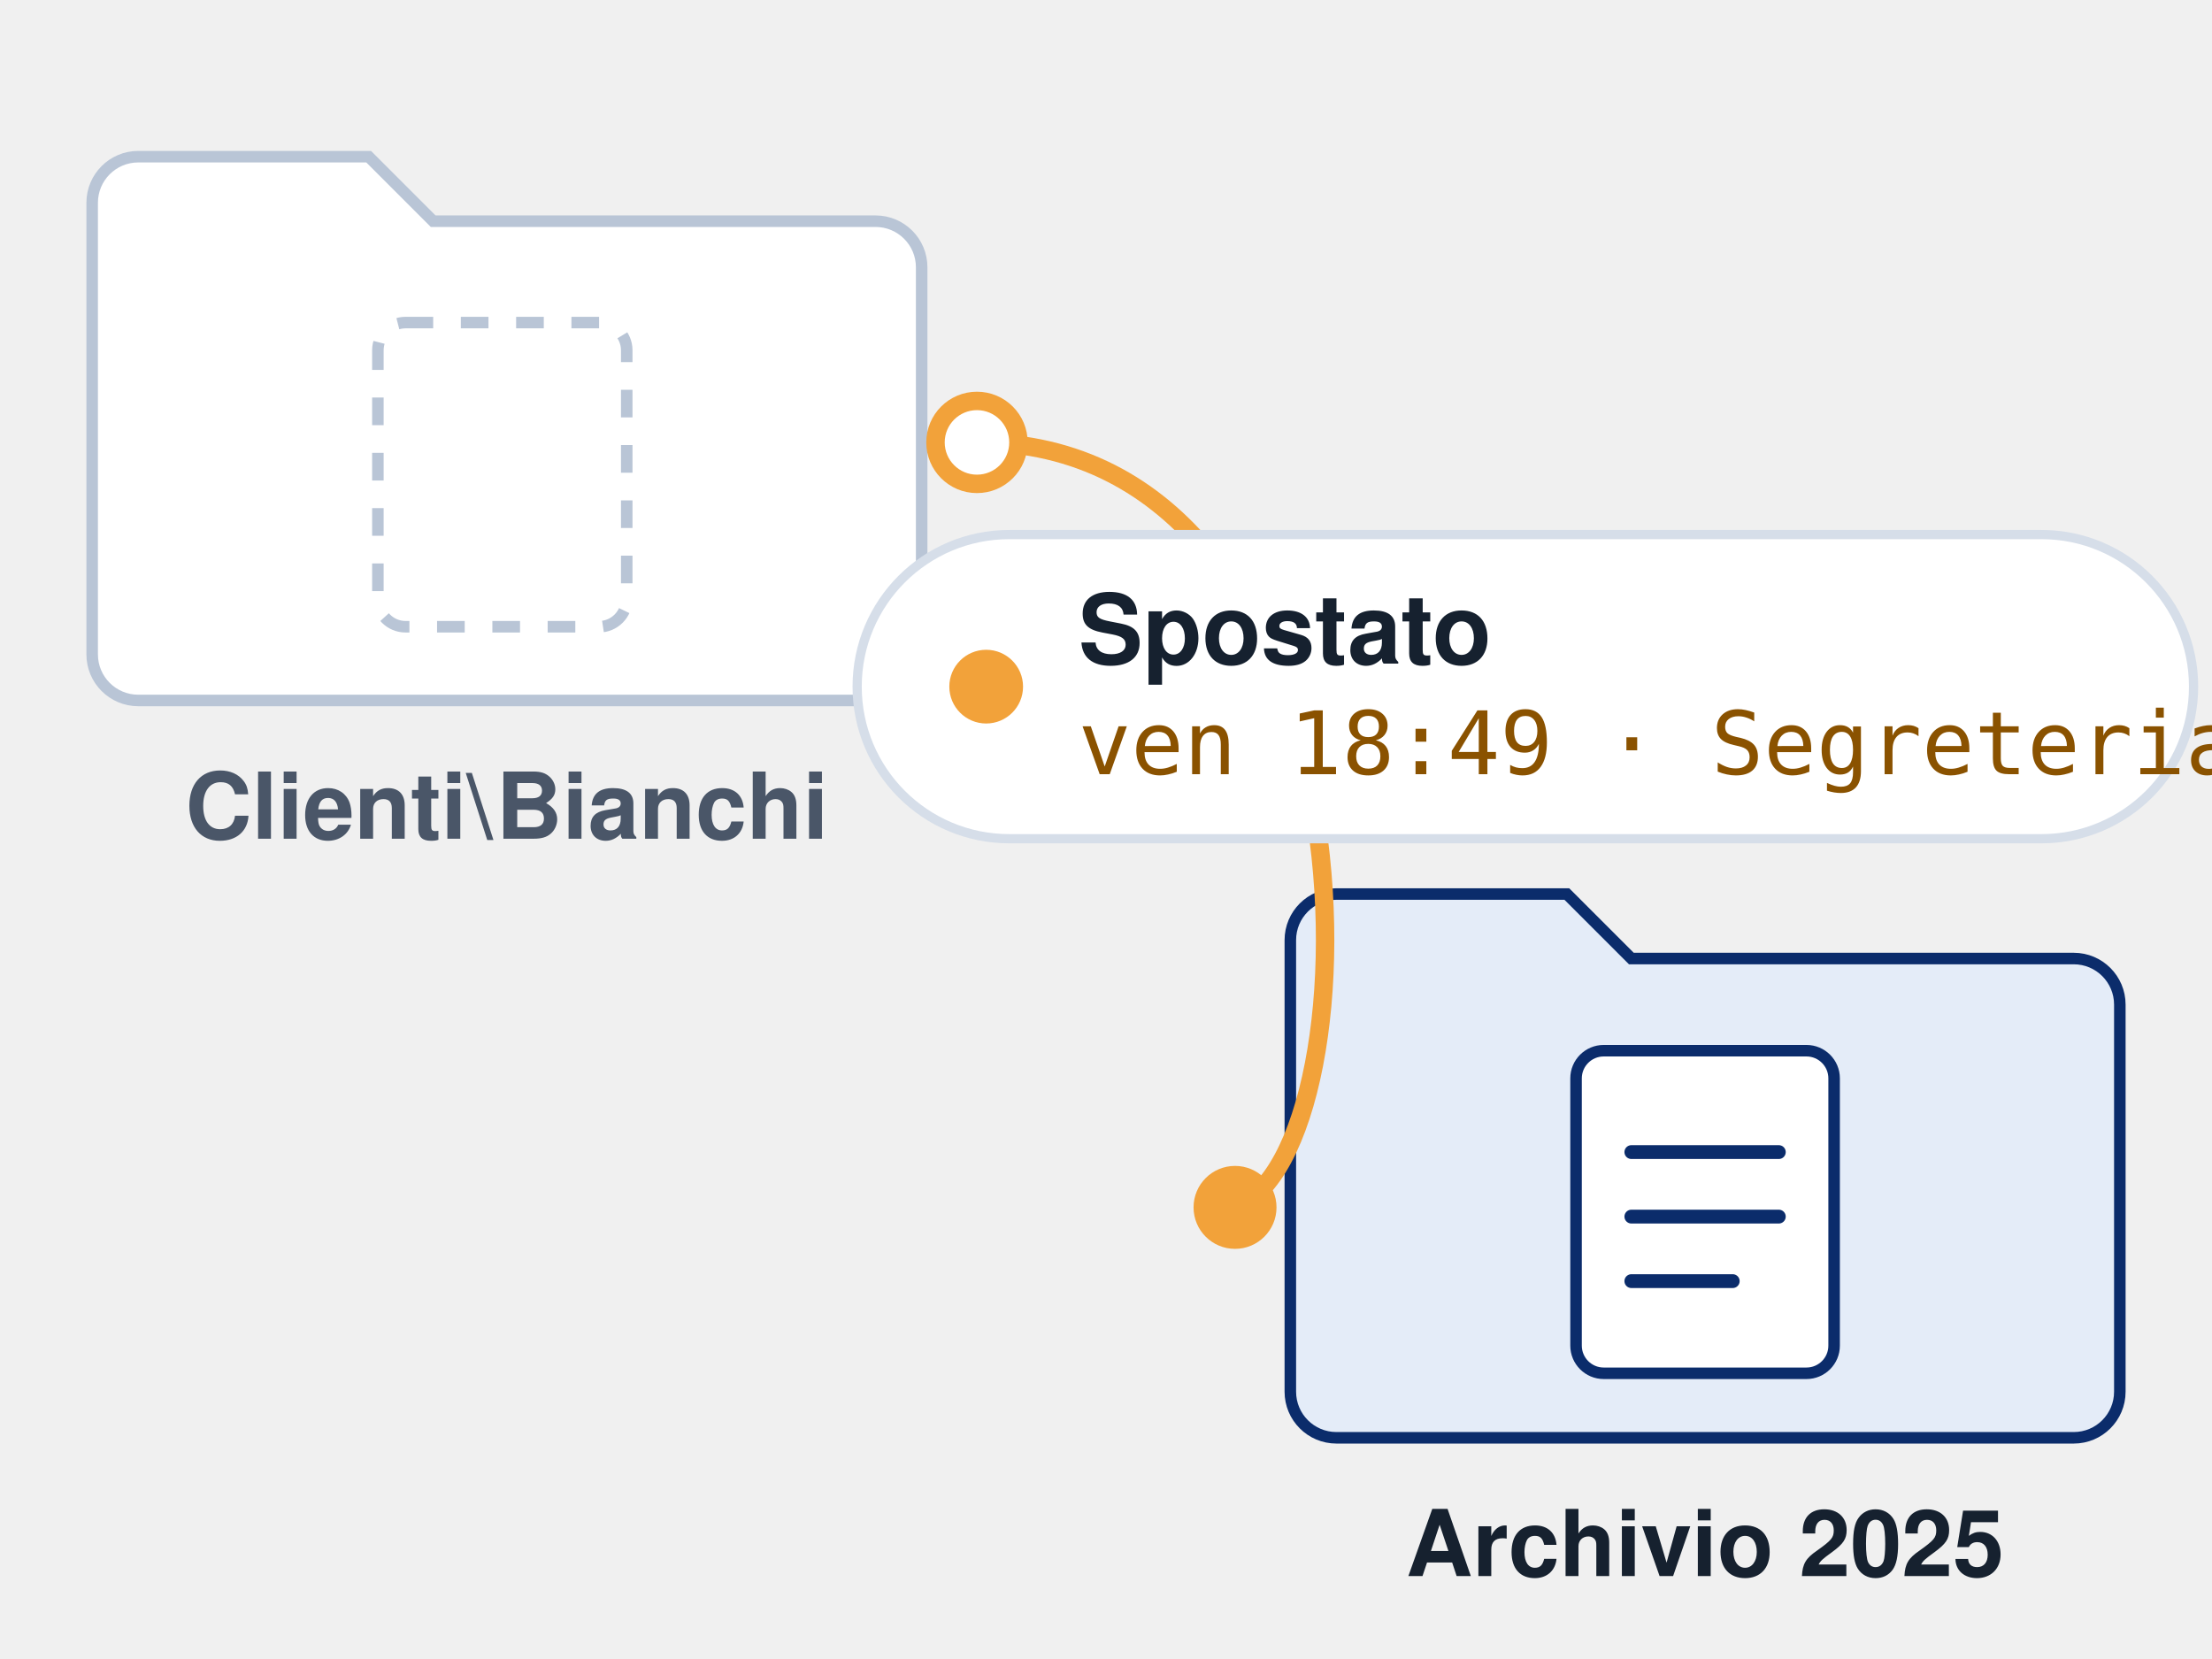
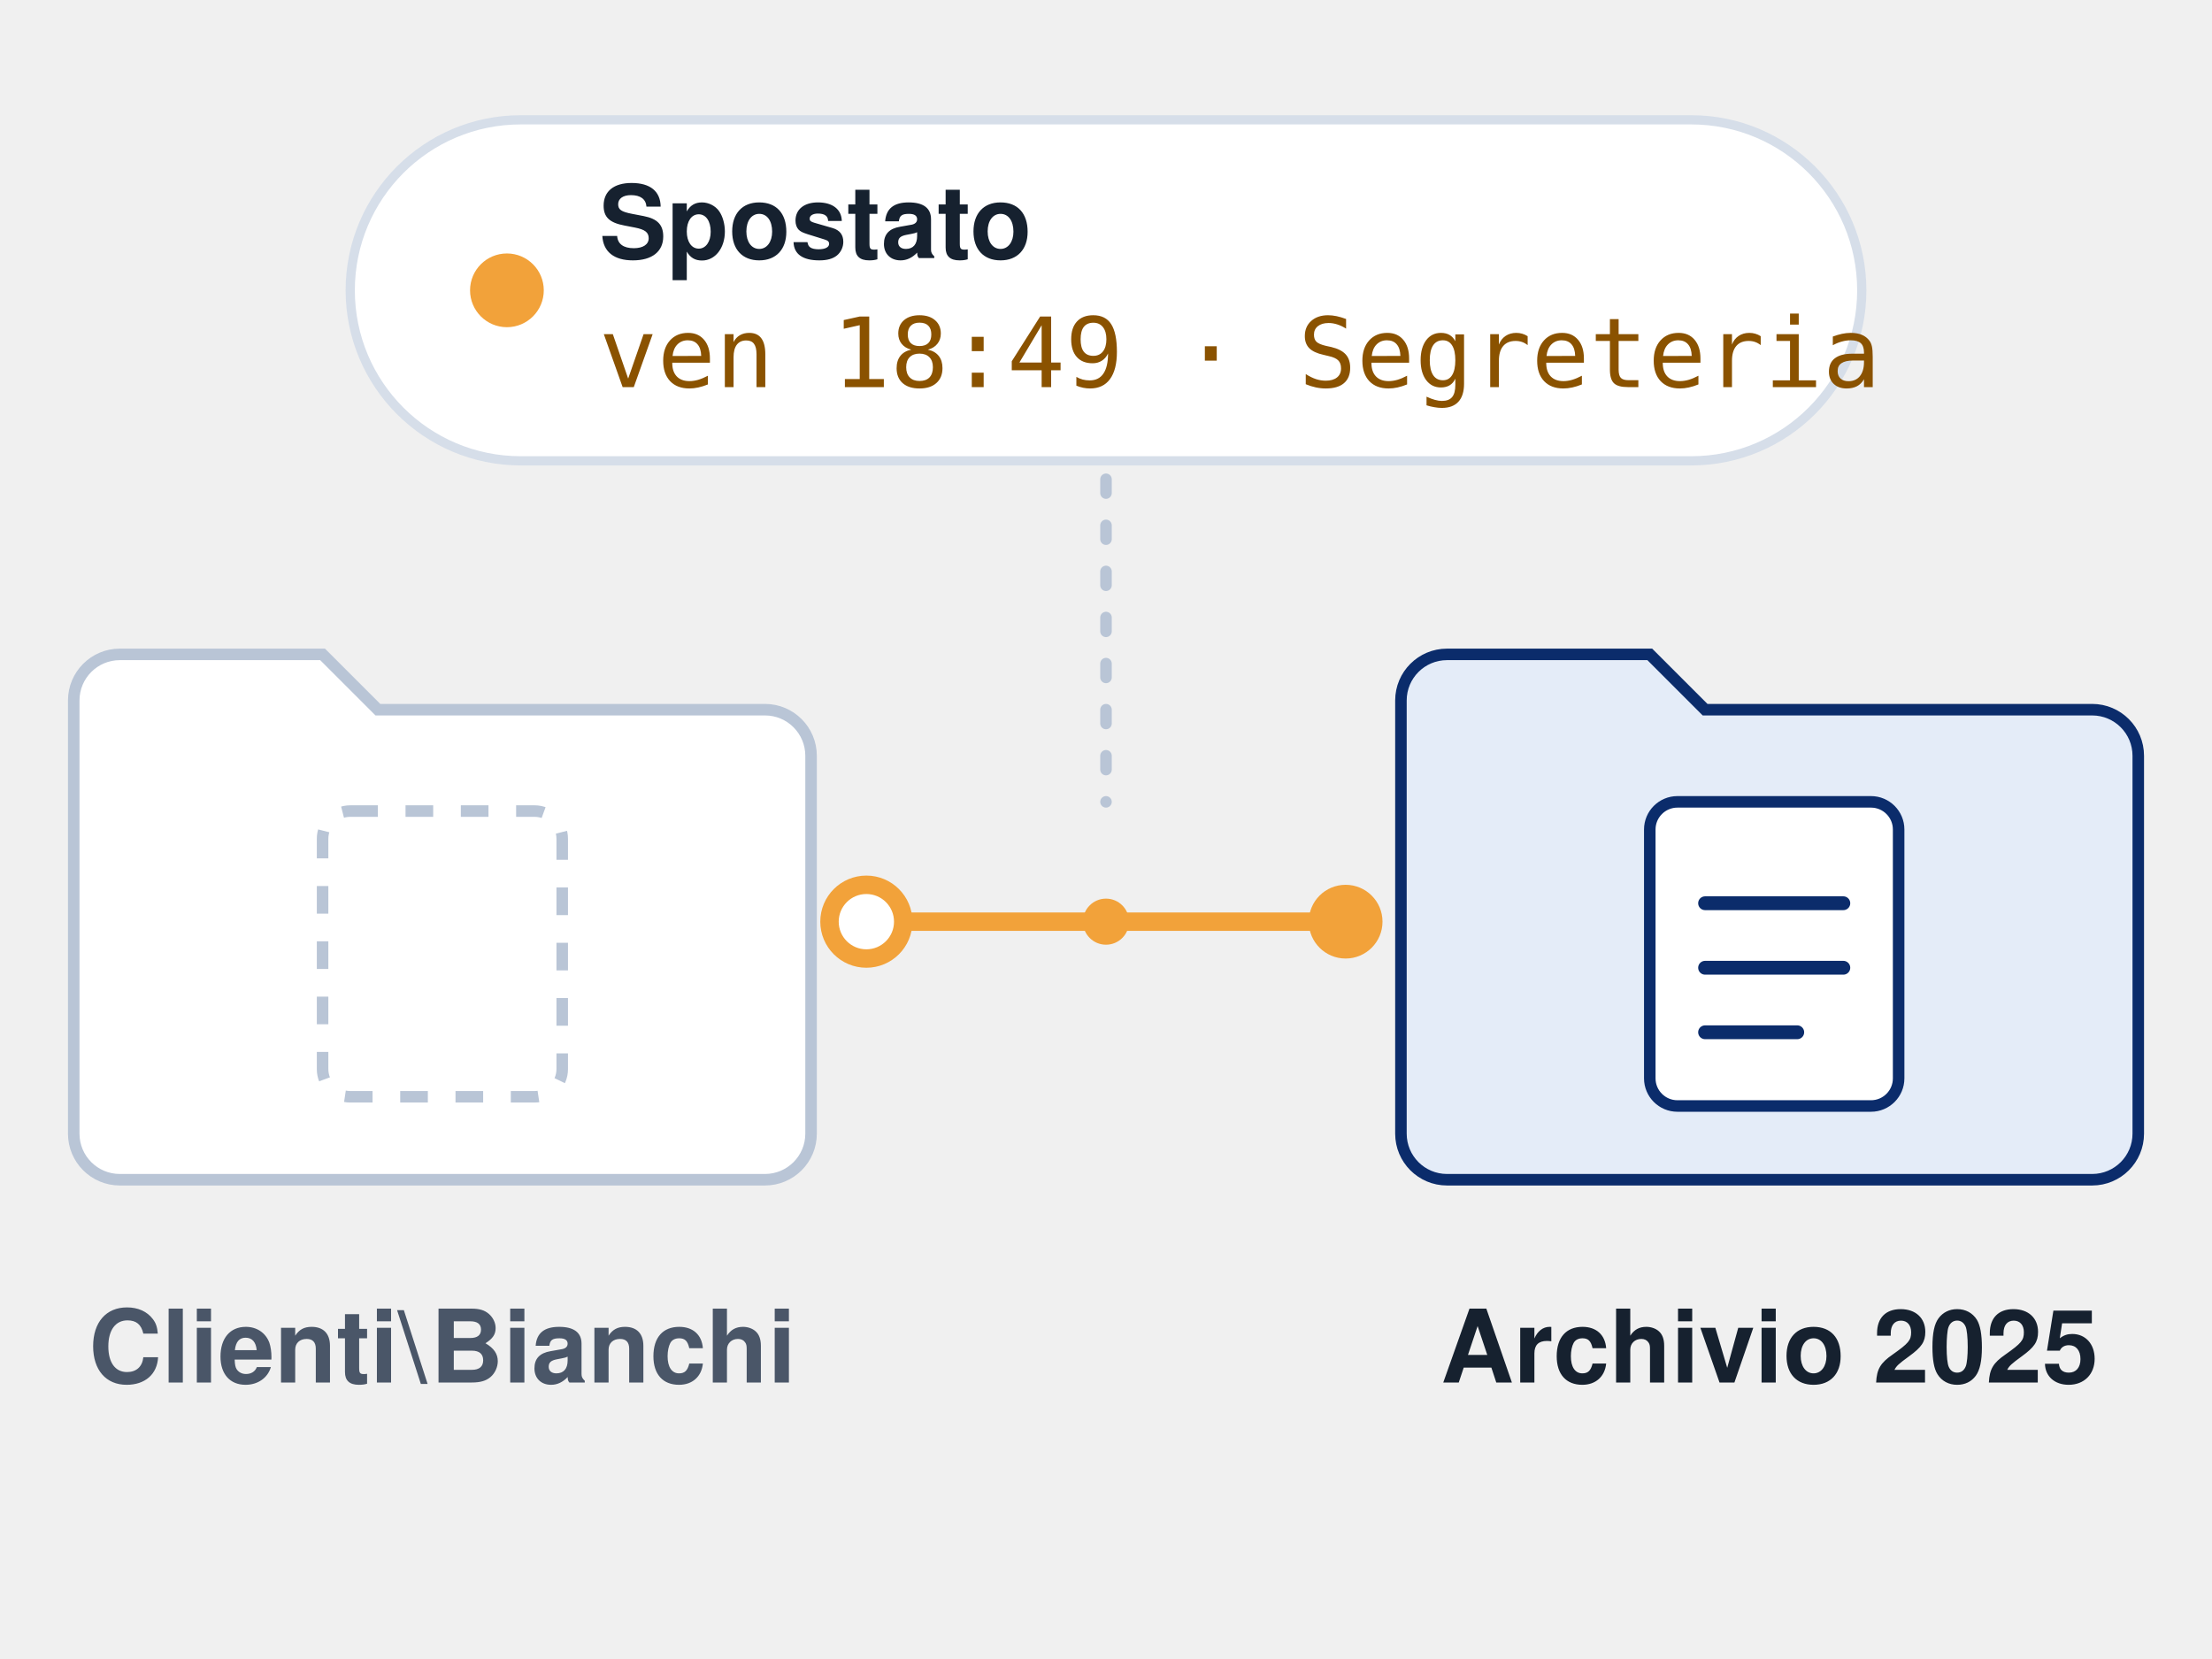
<svg xmlns="http://www.w3.org/2000/svg" viewBox="0 0 480 360" width="480" height="360" role="img" aria-labelledby="t">
  <g font-family="Segoe UI, Helvetica, Arial, sans-serif">
-     <g transform="translate(20 30)">
-       <path d="M0 14a10 10 0 0 1 10-10h50l14 14h96a10 10 0 0 1 10 10v84a10 10 0 0 1-10 10H10A10 10 0 0 1 0 112Z" fill="#FFFFFF" stroke="#B9C5D6" stroke-width="2.5" />
-       <rect x="62" y="40" width="54" height="66" rx="6" fill="none" stroke="#B9C5D6" stroke-width="2.5" stroke-dasharray="6 6" />
-       <text x="90" y="152" text-anchor="middle" font-size="20" font-weight="600" fill="#4A5668">Clienti\Bianchi</text>
+     <rect x="76" y="26" width="328" height="74" rx="37" fill="#FFFFFF" stroke="#D6DEE9" stroke-width="2" />
+     <circle cx="110" cy="63" r="8" fill="#F2A23A" />
+     <text x="130" y="56" font-size="22" font-weight="700" fill="#16212F">Spostato</text>
+     <text x="130" y="84" font-family="Consolas, monospace" font-size="21" fill="#8A5200">ven 18:49 · Segreteria</text>
+     <path d="M240 104V174" stroke="#B9C5D6" stroke-width="2.5" stroke-linecap="round" stroke-dasharray="3 7" />
+     <g transform="translate(16 140)">
+       <path d="M0 12a10 10 0 0 1 10-10h44l12 12h84a10 10 0 0 1 10 10v82a10 10 0 0 1-10 10H10A10 10 0 0 1 0 106Z" fill="#FFFFFF" stroke="#B9C5D6" stroke-width="2.5" />
+       <rect x="54" y="36" width="52" height="62" rx="6" fill="none" stroke="#B9C5D6" stroke-width="2.5" stroke-dasharray="6 6" />
    </g>
-     <g transform="translate(280 190)">
-       <path d="M0 14a10 10 0 0 1 10-10h50l14 14h96a10 10 0 0 1 10 10v84a10 10 0 0 1-10 10H10A10 10 0 0 1 0 112Z" fill="#E4ECF8" stroke="#0B2C6B" stroke-width="2.5" />
-       <rect x="62" y="38" width="56" height="70" rx="6" fill="#FFFFFF" stroke="#0B2C6B" stroke-width="2.5" />
-       <path d="M74 60h32M74 74h32M74 88h22" stroke="#0B2C6B" stroke-width="3" stroke-linecap="round" />
-       <text x="90" y="152" text-anchor="middle" font-size="20" font-weight="700" fill="#16212F">Archivio 2025</text>
+     <text x="96" y="300" text-anchor="middle" font-size="22" font-weight="600" fill="#4A5668">Clienti\Bianchi</text>
+     <path d="M188 200C228 200 252 200 292 200" fill="none" stroke="#F2A23A" stroke-width="4" stroke-linecap="round" />
+     <circle cx="188" cy="200" r="8" fill="#FFFFFF" stroke="#F2A23A" stroke-width="4" />
+     <circle cx="240" cy="200" r="5" fill="#F2A23A" />
+     <circle cx="292" cy="200" r="8" fill="#F2A23A" />
+     <g transform="translate(304 140)">
+       <path d="M0 12a10 10 0 0 1 10-10h44l12 12h84a10 10 0 0 1 10 10v82a10 10 0 0 1-10 10H10A10 10 0 0 1 0 106Z" fill="#E4ECF8" stroke="#0B2C6B" stroke-width="2.5" />
+       <rect x="54" y="34" width="54" height="66" rx="6" fill="#FFFFFF" stroke="#0B2C6B" stroke-width="2.5" />
+       <path d="M66 56h30M66 70h30M66 84h20" stroke="#0B2C6B" stroke-width="3" stroke-linecap="round" />
    </g>
-     <path d="M212 96C300 96 300 250 268 262" fill="none" stroke="#F2A23A" stroke-width="4" stroke-linecap="round" />
-     <circle cx="212" cy="96" r="9" fill="#FFFFFF" stroke="#F2A23A" stroke-width="4" />
-     <circle cx="268" cy="262" r="9" fill="#F2A23A" />
-     <g transform="translate(186 116)">
-       <rect width="290" height="66" rx="33" fill="#FFFFFF" stroke="#D6DEE9" stroke-width="2" />
-       <circle cx="28" cy="33" r="8" fill="#F2A23A" />
-       <text x="48" y="28" font-size="21" font-weight="700" fill="#16212F">Spostato</text>
-       <text x="48" y="52" font-family="Consolas, monospace" font-size="19" fill="#8A5200">ven 18:49 · Segreteria</text>
-     </g>
+     <text x="384" y="300" text-anchor="middle" font-size="22" font-weight="700" fill="#16212F">Archivio 2025</text>
  </g>
</svg>
